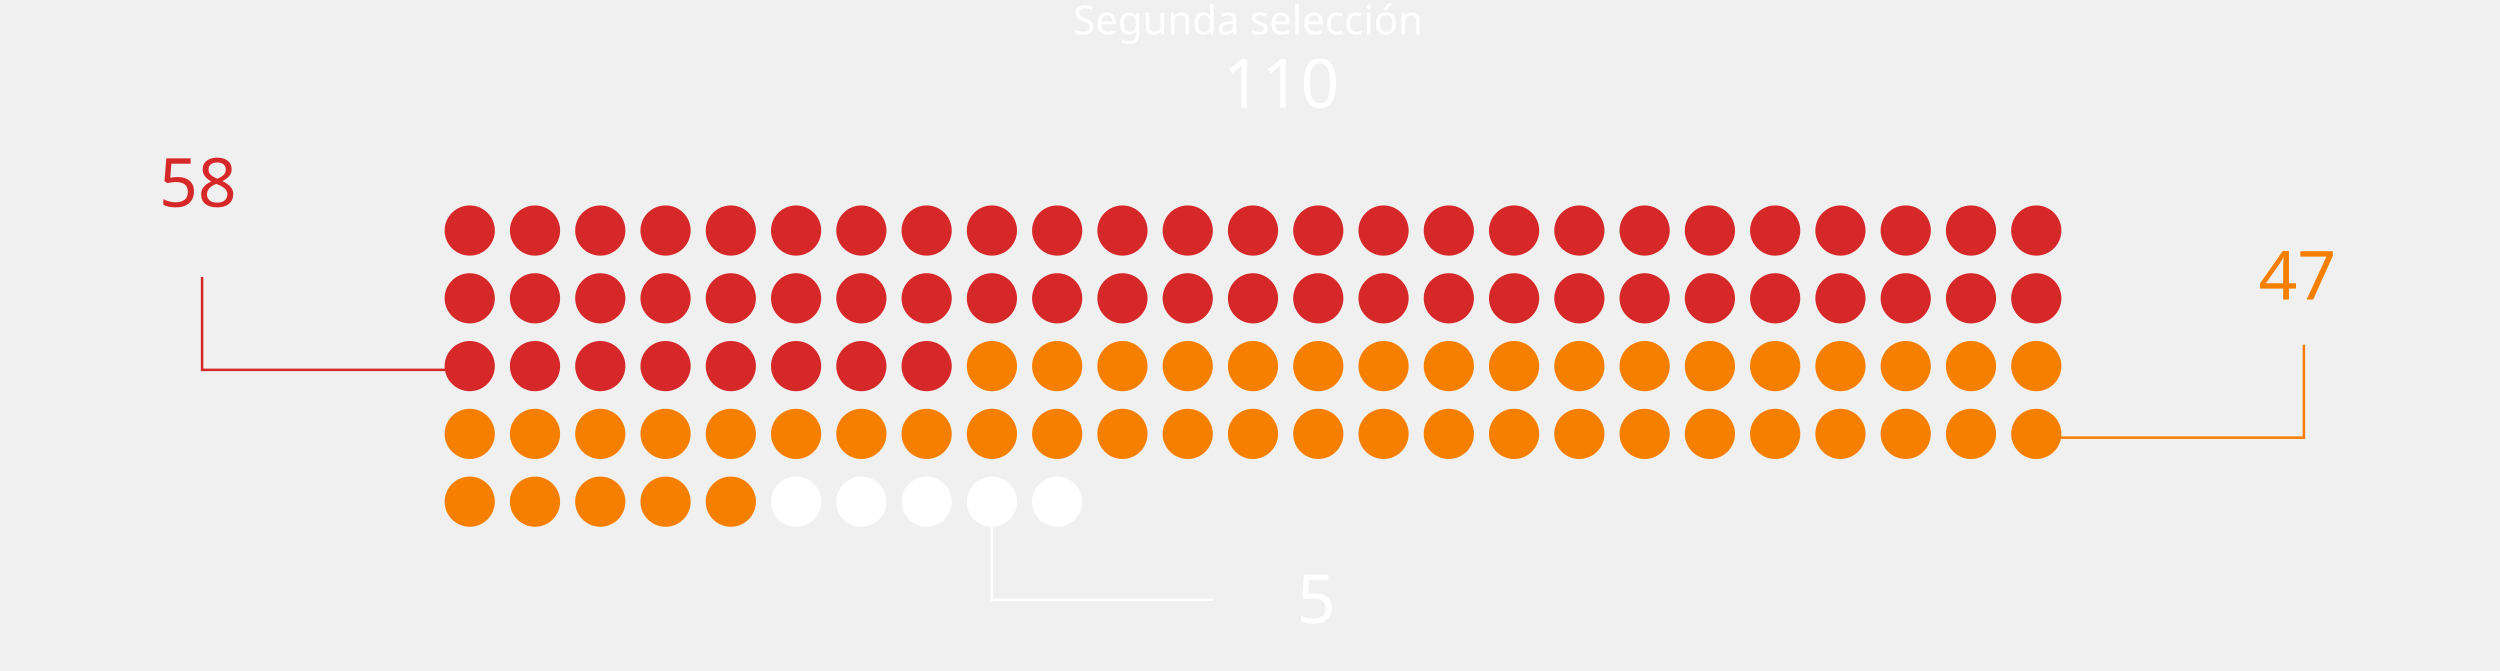
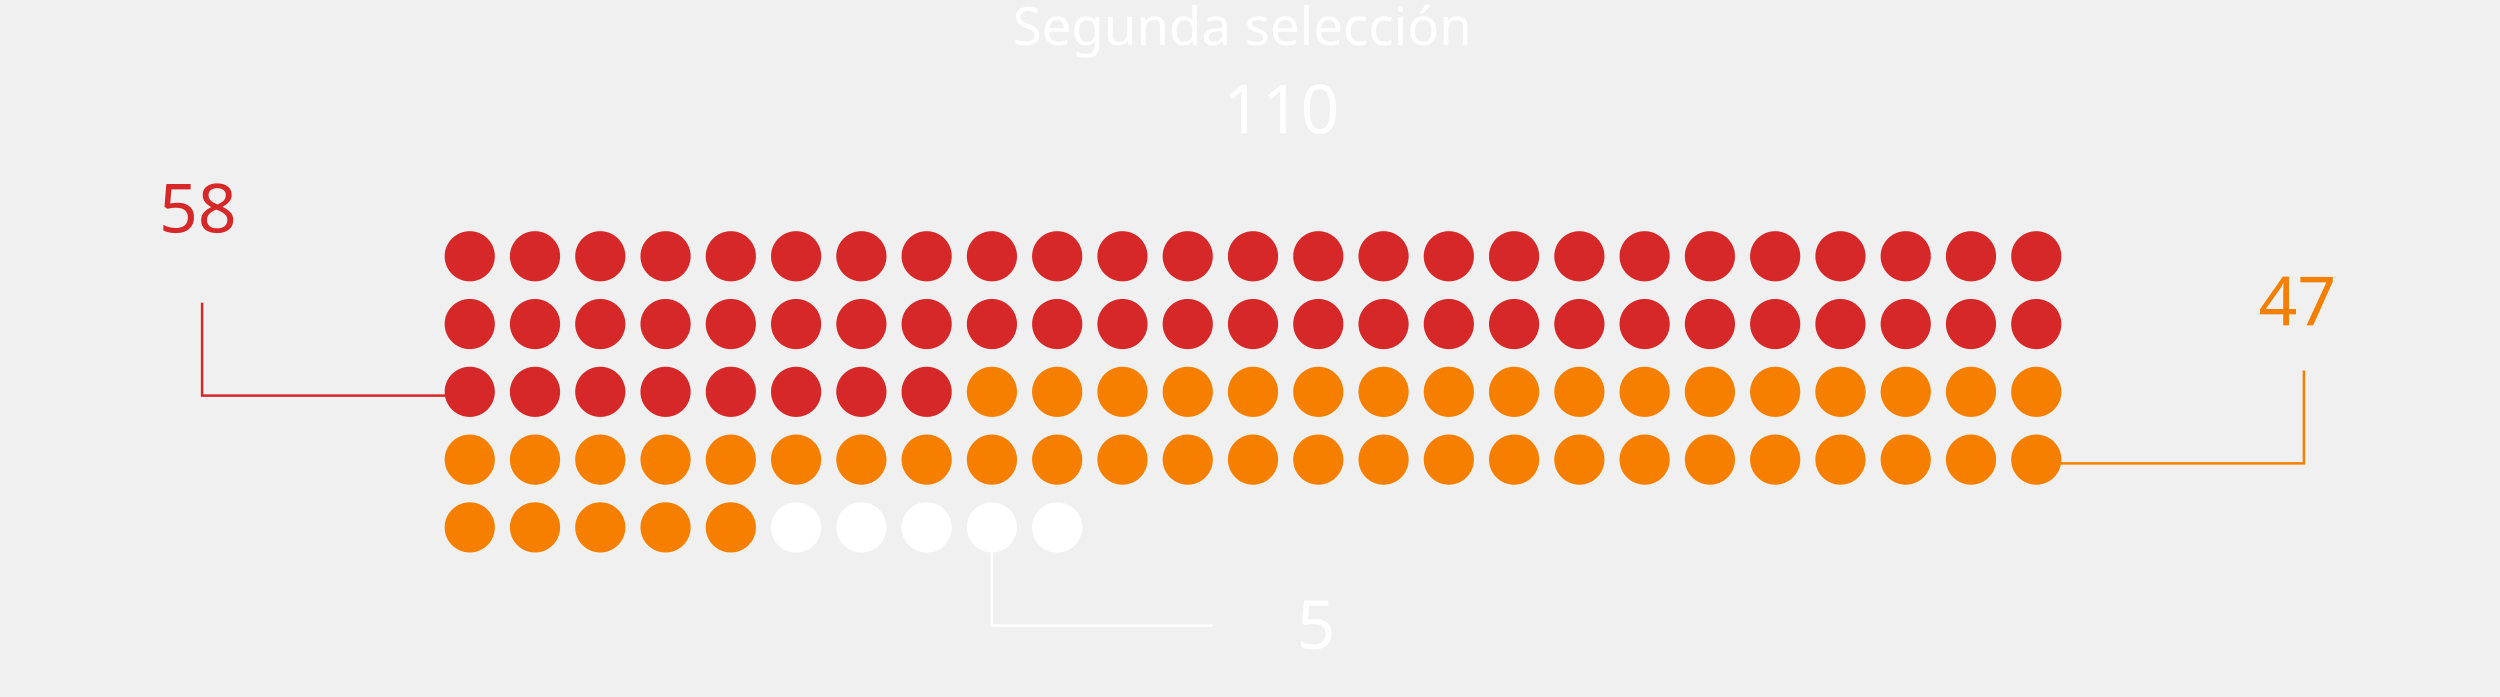
- <svg xmlns="http://www.w3.org/2000/svg" viewBox="0 0 995.83 267.16">
+ <svg xmlns="http://www.w3.org/2000/svg" viewBox="0 0 995.83 277.4">
  <defs>
-     <style>.e,.f{fill:#f77f00;}.g,.h,.i{fill:#fff;}.f,.h,.i,.j{font-family:Poppins-SemiBold, Poppins;}.f,.h,.j{font-size:27px;}.k{stroke:#fff;}.k,.l,.m{fill:none;stroke-miterlimit:10;}.l{stroke:#f77f00;}.i{font-size:16px;}.m{stroke:#d62828;}.j,.n{fill:#d62828;}</style>
+     <style>.e,.f{fill:#f77f00;}.g,.h,.i{fill:#fff;}.f,.h,.i,.j{font-family:Poppins-SemiBold, Poppins;}.f,.h,.j{font-size:27px;}.k{stroke:#fff;}.k,.l,.m{fill:none;stroke-miterlimit:10;}.l{stroke:#f77f00;}.m{stroke:#d62828;}.i{font-size:21px;}.j,.n{fill:#d62828;}</style>
  </defs>
  <g id="a" />
  <g id="b">
    <g id="c">
-       <text class="i" transform="translate(427.51 13.67)">
+       <text class="i" transform="translate(403.42 17.94)">
        <tspan x="0" y="0">Segunda selección</tspan>
      </text>
-       <text class="h" transform="translate(487.17 42.86)">
+       <text class="h" transform="translate(487.17 53.11)">
        <tspan x="0" y="0">110 </tspan>
      </text>
-       <circle class="n" cx="187.11" cy="91.83" r="10" />
-       <circle class="n" cx="213.11" cy="91.83" r="10" />
-       <circle class="n" cx="239.11" cy="91.83" r="10" />
-       <circle class="n" cx="265.11" cy="91.83" r="10" />
-       <circle class="n" cx="291.11" cy="91.83" r="10" />
-       <circle class="n" cx="317.11" cy="91.83" r="10" />
-       <circle class="n" cx="343.11" cy="91.83" r="10" />
-       <circle class="n" cx="369.11" cy="91.83" r="10" />
-       <circle class="n" cx="395.11" cy="91.83" r="10" />
-       <circle class="n" cx="421.11" cy="91.83" r="10" />
-       <circle class="n" cx="447.11" cy="91.83" r="10" />
-       <circle class="n" cx="473.11" cy="91.83" r="10" />
-       <circle class="n" cx="499.11" cy="91.83" r="10" />
-       <circle class="n" cx="525.11" cy="91.83" r="10" />
-       <circle class="n" cx="551.11" cy="91.83" r="10" />
-       <circle class="n" cx="577.11" cy="91.83" r="10" />
-       <circle class="n" cx="603.11" cy="91.83" r="10" />
-       <circle class="n" cx="629.11" cy="91.83" r="10" />
-       <circle class="n" cx="655.11" cy="91.83" r="10" />
-       <circle class="n" cx="681.11" cy="91.83" r="10" />
-       <circle class="n" cx="707.11" cy="91.83" r="10" />
-       <circle class="n" cx="733.11" cy="91.83" r="10" />
-       <circle class="n" cx="759.11" cy="91.83" r="10" />
-       <circle class="n" cx="785.11" cy="91.83" r="10" />
-       <circle class="n" cx="811.11" cy="91.83" r="10" />
-       <circle class="n" cx="187.11" cy="118.83" r="10" />
-       <circle class="n" cx="213.11" cy="118.83" r="10" />
-       <circle class="n" cx="239.11" cy="118.83" r="10" />
-       <circle class="n" cx="265.11" cy="118.83" r="10" />
-       <circle class="n" cx="291.11" cy="118.83" r="10" />
-       <circle class="n" cx="317.11" cy="118.83" r="10" />
-       <circle class="n" cx="343.11" cy="118.83" r="10" />
-       <circle class="n" cx="369.11" cy="118.83" r="10" />
-       <circle class="n" cx="395.11" cy="118.83" r="10" />
-       <circle class="n" cx="421.11" cy="118.83" r="10" />
-       <circle class="n" cx="447.11" cy="118.83" r="10" />
-       <circle class="n" cx="473.11" cy="118.83" r="10" />
-       <circle class="n" cx="499.11" cy="118.83" r="10" />
-       <circle class="n" cx="525.11" cy="118.83" r="10" />
-       <circle class="n" cx="551.11" cy="118.83" r="10" />
-       <circle class="n" cx="577.11" cy="118.83" r="10" />
-       <circle class="n" cx="603.11" cy="118.83" r="10" />
-       <circle class="n" cx="629.11" cy="118.83" r="10" />
-       <circle class="n" cx="655.11" cy="118.83" r="10" />
-       <circle class="n" cx="681.11" cy="118.83" r="10" />
-       <circle class="n" cx="707.11" cy="118.83" r="10" />
-       <circle class="n" cx="733.11" cy="118.83" r="10" />
-       <circle class="n" cx="759.11" cy="118.83" r="10" />
-       <circle class="n" cx="785.11" cy="118.83" r="10" />
-       <circle class="n" cx="811.11" cy="118.83" r="10" />
-       <circle class="n" cx="187.11" cy="145.83" r="10" />
-       <circle class="n" cx="213.11" cy="145.83" r="10" />
-       <circle class="n" cx="239.11" cy="145.83" r="10" />
-       <circle class="n" cx="265.11" cy="145.83" r="10" />
-       <circle class="n" cx="291.11" cy="145.83" r="10" />
-       <circle class="n" cx="317.11" cy="145.83" r="10" />
-       <circle class="n" cx="343.11" cy="145.83" r="10" />
-       <circle class="n" cx="369.11" cy="145.83" r="10" />
-       <circle class="e" cx="395.11" cy="145.83" r="10" />
-       <circle class="e" cx="421.11" cy="145.83" r="10" />
-       <circle class="e" cx="447.11" cy="145.83" r="10" />
-       <circle class="e" cx="473.11" cy="145.83" r="10" />
-       <circle class="e" cx="499.11" cy="145.83" r="10" />
-       <circle class="e" cx="525.11" cy="145.83" r="10" />
-       <circle class="e" cx="551.11" cy="145.83" r="10" />
-       <circle class="e" cx="577.11" cy="145.83" r="10" />
-       <circle class="e" cx="603.11" cy="145.83" r="10" />
-       <circle class="e" cx="629.11" cy="145.83" r="10" />
-       <circle class="e" cx="655.11" cy="145.83" r="10" />
-       <circle class="e" cx="681.11" cy="145.83" r="10" />
-       <circle class="e" cx="707.11" cy="145.83" r="10" />
-       <circle class="e" cx="733.11" cy="145.83" r="10" />
-       <circle class="e" cx="759.11" cy="145.83" r="10" />
-       <circle class="e" cx="785.11" cy="145.83" r="10" />
-       <circle class="e" cx="811.11" cy="145.83" r="10" />
-       <circle class="e" cx="187.11" cy="172.83" r="10" />
-       <circle class="e" cx="213.11" cy="172.83" r="10" />
-       <circle class="e" cx="239.11" cy="172.83" r="10" />
-       <circle class="e" cx="265.11" cy="172.83" r="10" />
-       <circle class="e" cx="291.11" cy="172.83" r="10" />
-       <circle class="e" cx="317.11" cy="172.83" r="10" />
-       <circle class="e" cx="343.11" cy="172.83" r="10" />
-       <circle class="e" cx="369.11" cy="172.83" r="10" />
-       <circle class="e" cx="395.11" cy="172.83" r="10" />
-       <circle class="e" cx="421.11" cy="172.83" r="10" />
-       <circle class="e" cx="447.11" cy="172.83" r="10" />
-       <circle class="e" cx="473.11" cy="172.83" r="10" />
-       <circle class="e" cx="499.11" cy="172.83" r="10" />
-       <circle class="e" cx="525.11" cy="172.83" r="10" />
-       <circle class="e" cx="551.11" cy="172.83" r="10" />
-       <circle class="e" cx="577.11" cy="172.83" r="10" />
-       <circle class="e" cx="603.11" cy="172.83" r="10" />
-       <circle class="e" cx="629.11" cy="172.83" r="10" />
-       <circle class="e" cx="655.11" cy="172.83" r="10" />
-       <circle class="e" cx="681.11" cy="172.83" r="10" />
-       <circle class="e" cx="707.11" cy="172.83" r="10" />
-       <circle class="e" cx="733.11" cy="172.83" r="10" />
-       <circle class="e" cx="759.11" cy="172.83" r="10" />
-       <circle class="e" cx="785.11" cy="172.83" r="10" />
-       <circle class="e" cx="811.11" cy="172.83" r="10" />
-       <circle class="e" cx="187.11" cy="199.83" r="10" />
-       <circle class="e" cx="213.11" cy="199.83" r="10" />
-       <circle class="e" cx="239.11" cy="199.83" r="10" />
-       <circle class="e" cx="265.11" cy="199.83" r="10" />
-       <circle class="e" cx="291.11" cy="199.83" r="10" />
-       <circle class="g" cx="317.11" cy="199.83" r="10" />
-       <circle class="g" cx="343.11" cy="199.83" r="10" />
-       <circle class="g" cx="369.11" cy="199.83" r="10" />
-       <circle class="g" cx="395.11" cy="199.83" r="10" />
-       <circle class="g" cx="421.11" cy="199.83" r="10" />
-       <text class="f" transform="translate(899.67 119.34)">
+       <circle class="n" cx="187.11" cy="102.08" r="10" />
+       <circle class="n" cx="213.11" cy="102.08" r="10" />
+       <circle class="n" cx="239.11" cy="102.08" r="10" />
+       <circle class="n" cx="265.11" cy="102.08" r="10" />
+       <circle class="n" cx="291.11" cy="102.08" r="10" />
+       <circle class="n" cx="317.11" cy="102.08" r="10" />
+       <circle class="n" cx="343.11" cy="102.08" r="10" />
+       <circle class="n" cx="369.11" cy="102.08" r="10" />
+       <circle class="n" cx="395.11" cy="102.08" r="10" />
+       <circle class="n" cx="421.11" cy="102.08" r="10" />
+       <circle class="n" cx="447.11" cy="102.08" r="10" />
+       <circle class="n" cx="473.11" cy="102.08" r="10" />
+       <circle class="n" cx="499.11" cy="102.08" r="10" />
+       <circle class="n" cx="525.11" cy="102.08" r="10" />
+       <circle class="n" cx="551.11" cy="102.08" r="10" />
+       <circle class="n" cx="577.11" cy="102.08" r="10" />
+       <circle class="n" cx="603.11" cy="102.08" r="10" />
+       <circle class="n" cx="629.11" cy="102.08" r="10" />
+       <circle class="n" cx="655.11" cy="102.08" r="10" />
+       <circle class="n" cx="681.11" cy="102.08" r="10" />
+       <circle class="n" cx="707.11" cy="102.08" r="10" />
+       <circle class="n" cx="733.11" cy="102.08" r="10" />
+       <circle class="n" cx="759.11" cy="102.08" r="10" />
+       <circle class="n" cx="785.11" cy="102.08" r="10" />
+       <circle class="n" cx="811.11" cy="102.08" r="10" />
+       <circle class="n" cx="187.11" cy="129.08" r="10" />
+       <circle class="n" cx="213.11" cy="129.08" r="10" />
+       <circle class="n" cx="239.11" cy="129.08" r="10" />
+       <circle class="n" cx="265.11" cy="129.08" r="10" />
+       <circle class="n" cx="291.11" cy="129.08" r="10" />
+       <circle class="n" cx="317.11" cy="129.08" r="10" />
+       <circle class="n" cx="343.11" cy="129.08" r="10" />
+       <circle class="n" cx="369.11" cy="129.08" r="10" />
+       <circle class="n" cx="395.11" cy="129.08" r="10" />
+       <circle class="n" cx="421.11" cy="129.08" r="10" />
+       <circle class="n" cx="447.11" cy="129.08" r="10" />
+       <circle class="n" cx="473.11" cy="129.08" r="10" />
+       <circle class="n" cx="499.11" cy="129.08" r="10" />
+       <circle class="n" cx="525.11" cy="129.08" r="10" />
+       <circle class="n" cx="551.11" cy="129.08" r="10" />
+       <circle class="n" cx="577.11" cy="129.08" r="10" />
+       <circle class="n" cx="603.11" cy="129.08" r="10" />
+       <circle class="n" cx="629.11" cy="129.08" r="10" />
+       <circle class="n" cx="655.11" cy="129.08" r="10" />
+       <circle class="n" cx="681.11" cy="129.08" r="10" />
+       <circle class="n" cx="707.11" cy="129.08" r="10" />
+       <circle class="n" cx="733.11" cy="129.08" r="10" />
+       <circle class="n" cx="759.11" cy="129.08" r="10" />
+       <circle class="n" cx="785.11" cy="129.08" r="10" />
+       <circle class="n" cx="811.11" cy="129.08" r="10" />
+       <circle class="n" cx="187.11" cy="156.08" r="10" />
+       <circle class="n" cx="213.11" cy="156.08" r="10" />
+       <circle class="n" cx="239.11" cy="156.08" r="10" />
+       <circle class="n" cx="265.11" cy="156.08" r="10" />
+       <circle class="n" cx="291.11" cy="156.08" r="10" />
+       <circle class="n" cx="317.11" cy="156.08" r="10" />
+       <circle class="n" cx="343.11" cy="156.08" r="10" />
+       <circle class="n" cx="369.11" cy="156.08" r="10" />
+       <circle class="e" cx="395.11" cy="156.08" r="10" />
+       <circle class="e" cx="421.11" cy="156.08" r="10" />
+       <circle class="e" cx="447.11" cy="156.08" r="10" />
+       <circle class="e" cx="473.11" cy="156.08" r="10" />
+       <circle class="e" cx="499.11" cy="156.08" r="10" />
+       <circle class="e" cx="525.11" cy="156.08" r="10" />
+       <circle class="e" cx="551.11" cy="156.08" r="10" />
+       <circle class="e" cx="577.11" cy="156.08" r="10" />
+       <circle class="e" cx="603.11" cy="156.08" r="10" />
+       <circle class="e" cx="629.11" cy="156.08" r="10" />
+       <circle class="e" cx="655.11" cy="156.08" r="10" />
+       <circle class="e" cx="681.11" cy="156.08" r="10" />
+       <circle class="e" cx="707.11" cy="156.08" r="10" />
+       <circle class="e" cx="733.11" cy="156.08" r="10" />
+       <circle class="e" cx="759.11" cy="156.08" r="10" />
+       <circle class="e" cx="785.11" cy="156.08" r="10" />
+       <circle class="e" cx="811.11" cy="156.08" r="10" />
+       <circle class="e" cx="187.11" cy="183.08" r="10" />
+       <circle class="e" cx="213.11" cy="183.08" r="10" />
+       <circle class="e" cx="239.11" cy="183.08" r="10" />
+       <circle class="e" cx="265.11" cy="183.08" r="10" />
+       <circle class="e" cx="291.11" cy="183.08" r="10" />
+       <circle class="e" cx="317.11" cy="183.08" r="10" />
+       <circle class="e" cx="343.11" cy="183.08" r="10" />
+       <circle class="e" cx="369.11" cy="183.08" r="10" />
+       <circle class="e" cx="395.11" cy="183.08" r="10" />
+       <circle class="e" cx="421.11" cy="183.08" r="10" />
+       <circle class="e" cx="447.11" cy="183.08" r="10" />
+       <circle class="e" cx="473.11" cy="183.08" r="10" />
+       <circle class="e" cx="499.11" cy="183.08" r="10" />
+       <circle class="e" cx="525.11" cy="183.08" r="10" />
+       <circle class="e" cx="551.11" cy="183.08" r="10" />
+       <circle class="e" cx="577.11" cy="183.08" r="10" />
+       <circle class="e" cx="603.11" cy="183.08" r="10" />
+       <circle class="e" cx="629.11" cy="183.08" r="10" />
+       <circle class="e" cx="655.11" cy="183.08" r="10" />
+       <circle class="e" cx="681.11" cy="183.08" r="10" />
+       <circle class="e" cx="707.11" cy="183.08" r="10" />
+       <circle class="e" cx="733.11" cy="183.08" r="10" />
+       <circle class="e" cx="759.11" cy="183.08" r="10" />
+       <circle class="e" cx="785.11" cy="183.08" r="10" />
+       <circle class="e" cx="811.11" cy="183.08" r="10" />
+       <circle class="e" cx="187.11" cy="210.08" r="10" />
+       <circle class="e" cx="213.11" cy="210.08" r="10" />
+       <circle class="e" cx="239.11" cy="210.08" r="10" />
+       <circle class="e" cx="265.11" cy="210.08" r="10" />
+       <circle class="e" cx="291.11" cy="210.08" r="10" />
+       <circle class="g" cx="317.11" cy="210.08" r="10" />
+       <circle class="g" cx="343.11" cy="210.08" r="10" />
+       <circle class="g" cx="369.11" cy="210.08" r="10" />
+       <circle class="g" cx="395.11" cy="210.08" r="10" />
+       <circle class="g" cx="421.11" cy="210.08" r="10" />
+       <text class="f" transform="translate(899.67 129.58)">
        <tspan x="0" y="0">47</tspan>
      </text>
-       <text class="h" transform="translate(516.56 248.19)">
+       <text class="h" transform="translate(516.56 258.44)">
        <tspan x="0" y="0">5</tspan>
      </text>
-       <text class="j" transform="translate(63.36 82.34)">
+       <text class="j" transform="translate(63.36 92.58)">
        <tspan x="0" y="0">58</tspan>
      </text>
    </g>
    <g id="d">
-       <polyline class="l" points="811.11 174.33 917.72 174.33 917.72 137.33" />
-       <polyline class="m" points="187.11 147.33 80.5 147.33 80.5 110.33" />
-       <polyline class="k" points="483.11 238.94 395.11 238.94 395.11 199.83" />
+       <polyline class="l" points="811.11 184.58 917.72 184.58 917.72 147.58" />
+       <polyline class="m" points="187.11 157.58 80.5 157.58 80.5 120.58" />
+       <polyline class="k" points="483.11 249.19 395.11 249.19 395.11 210.08" />
    </g>
  </g>
</svg>
